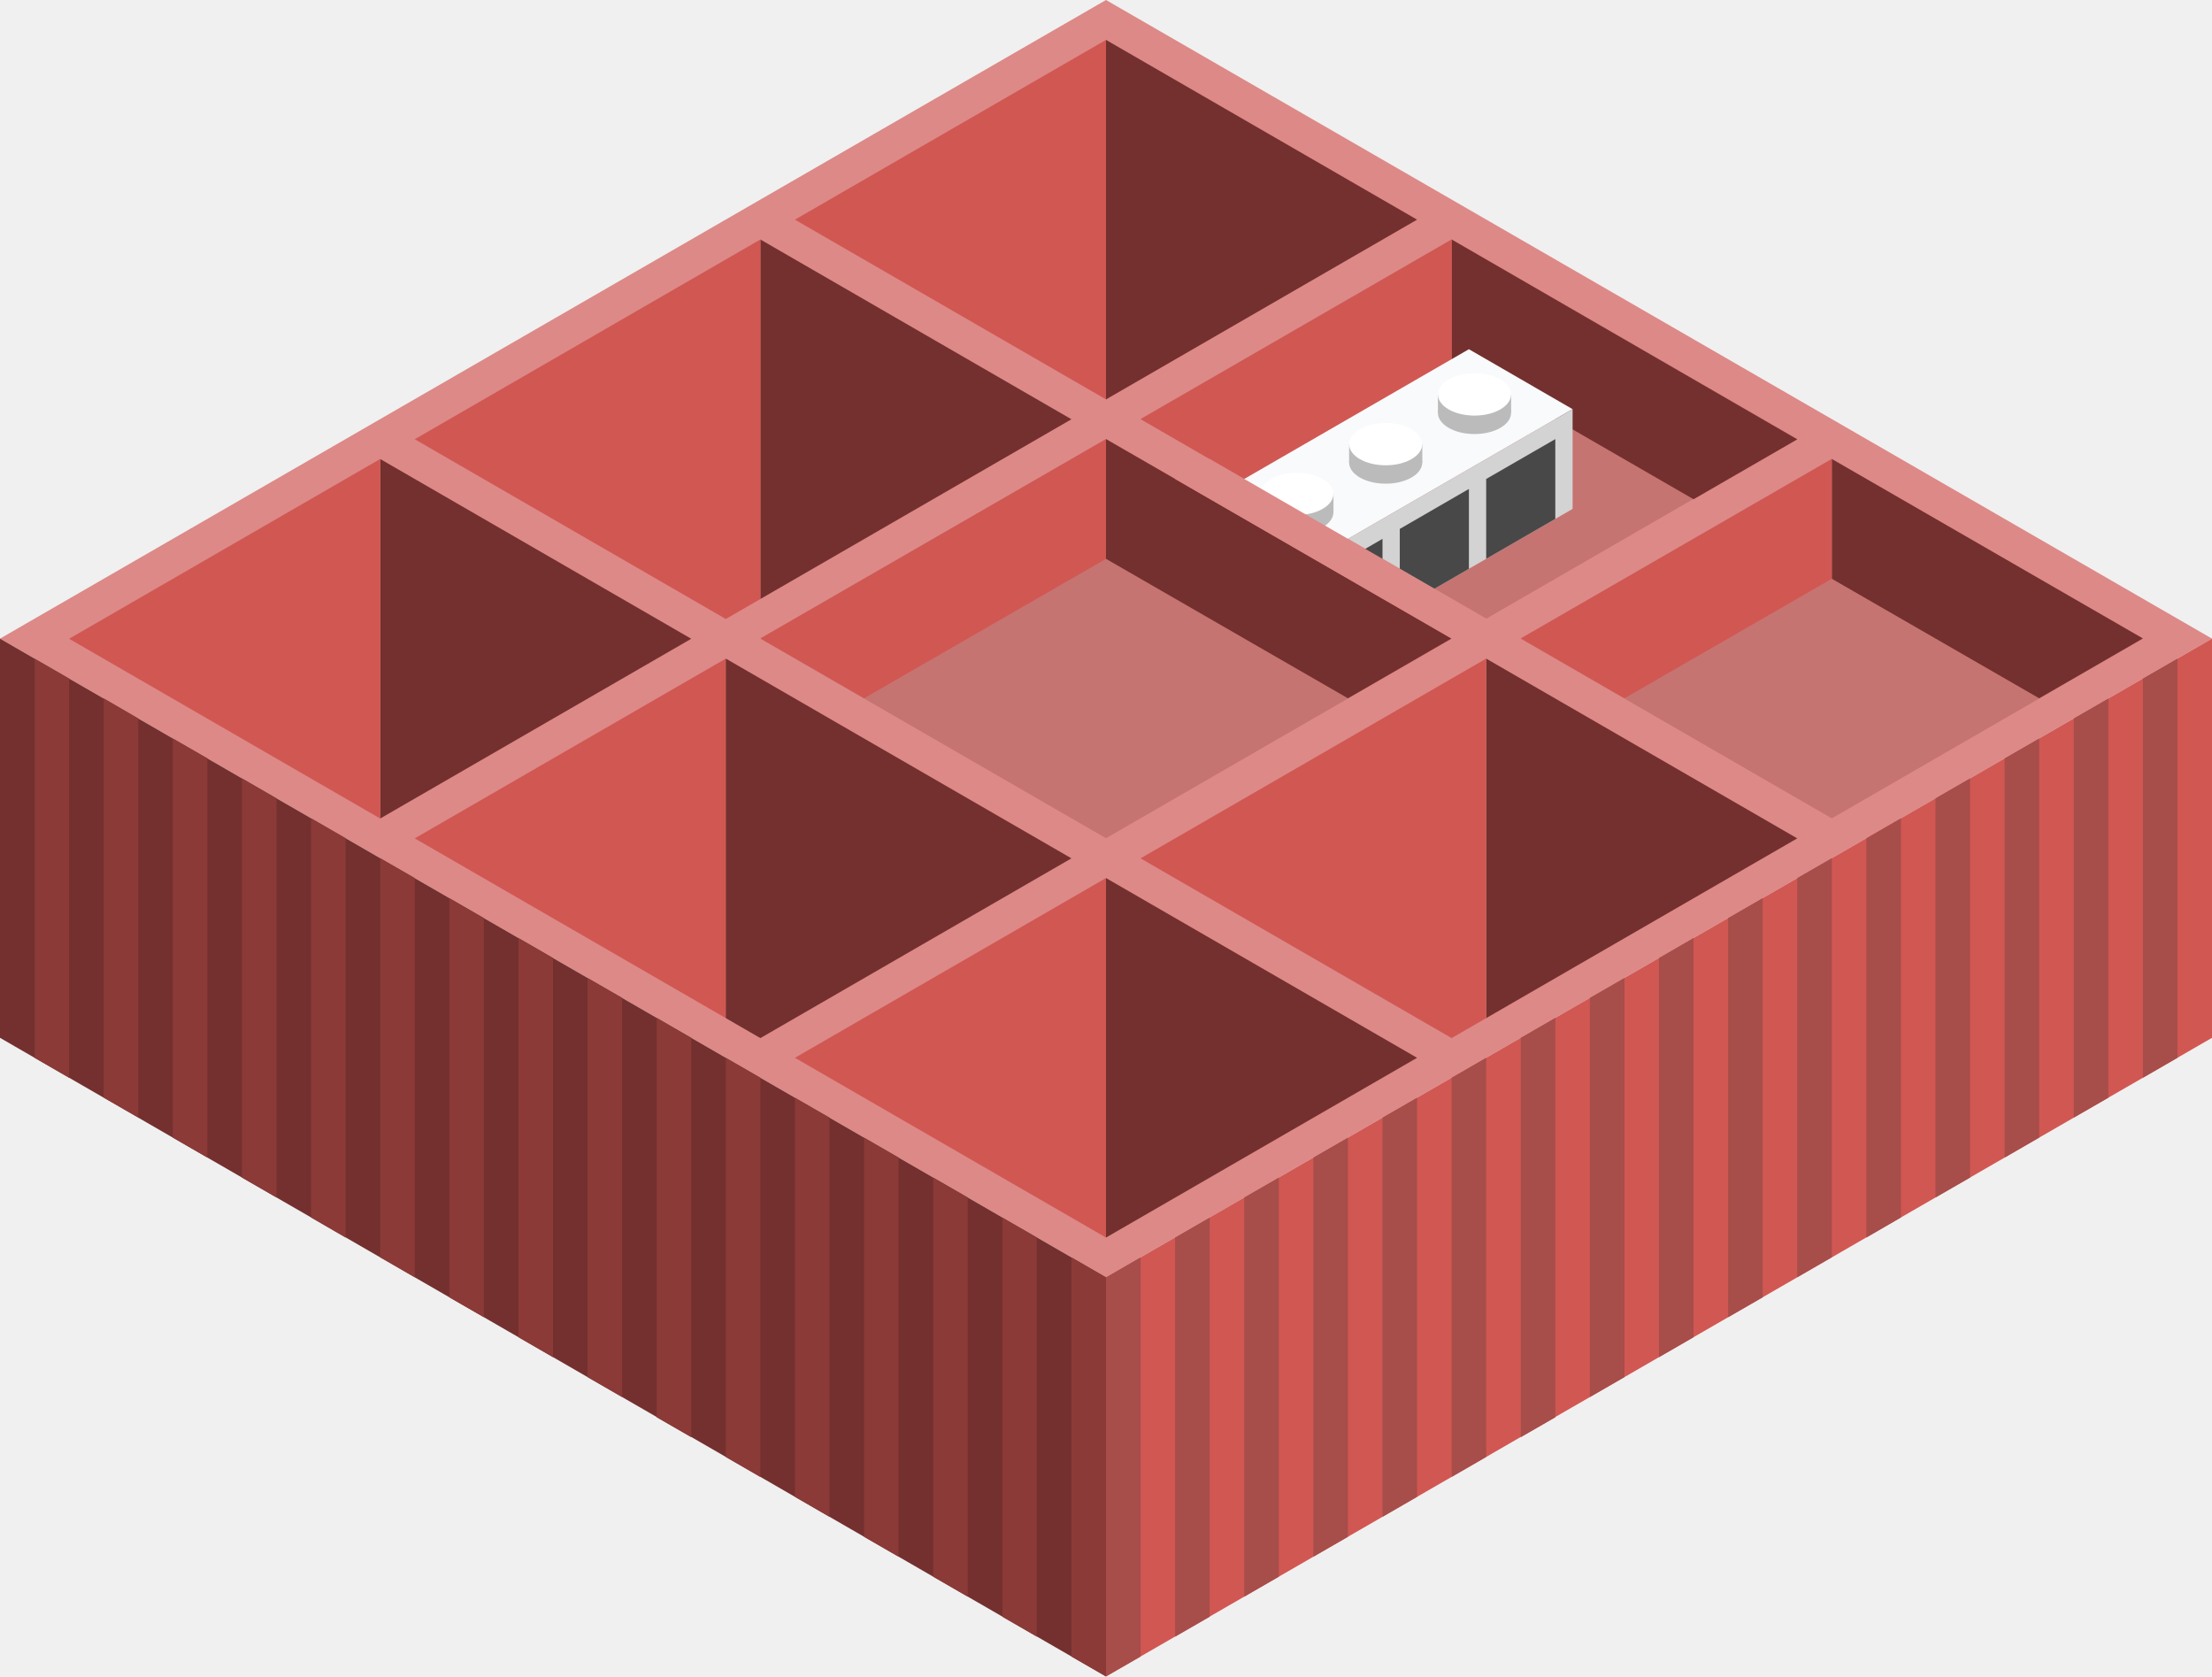
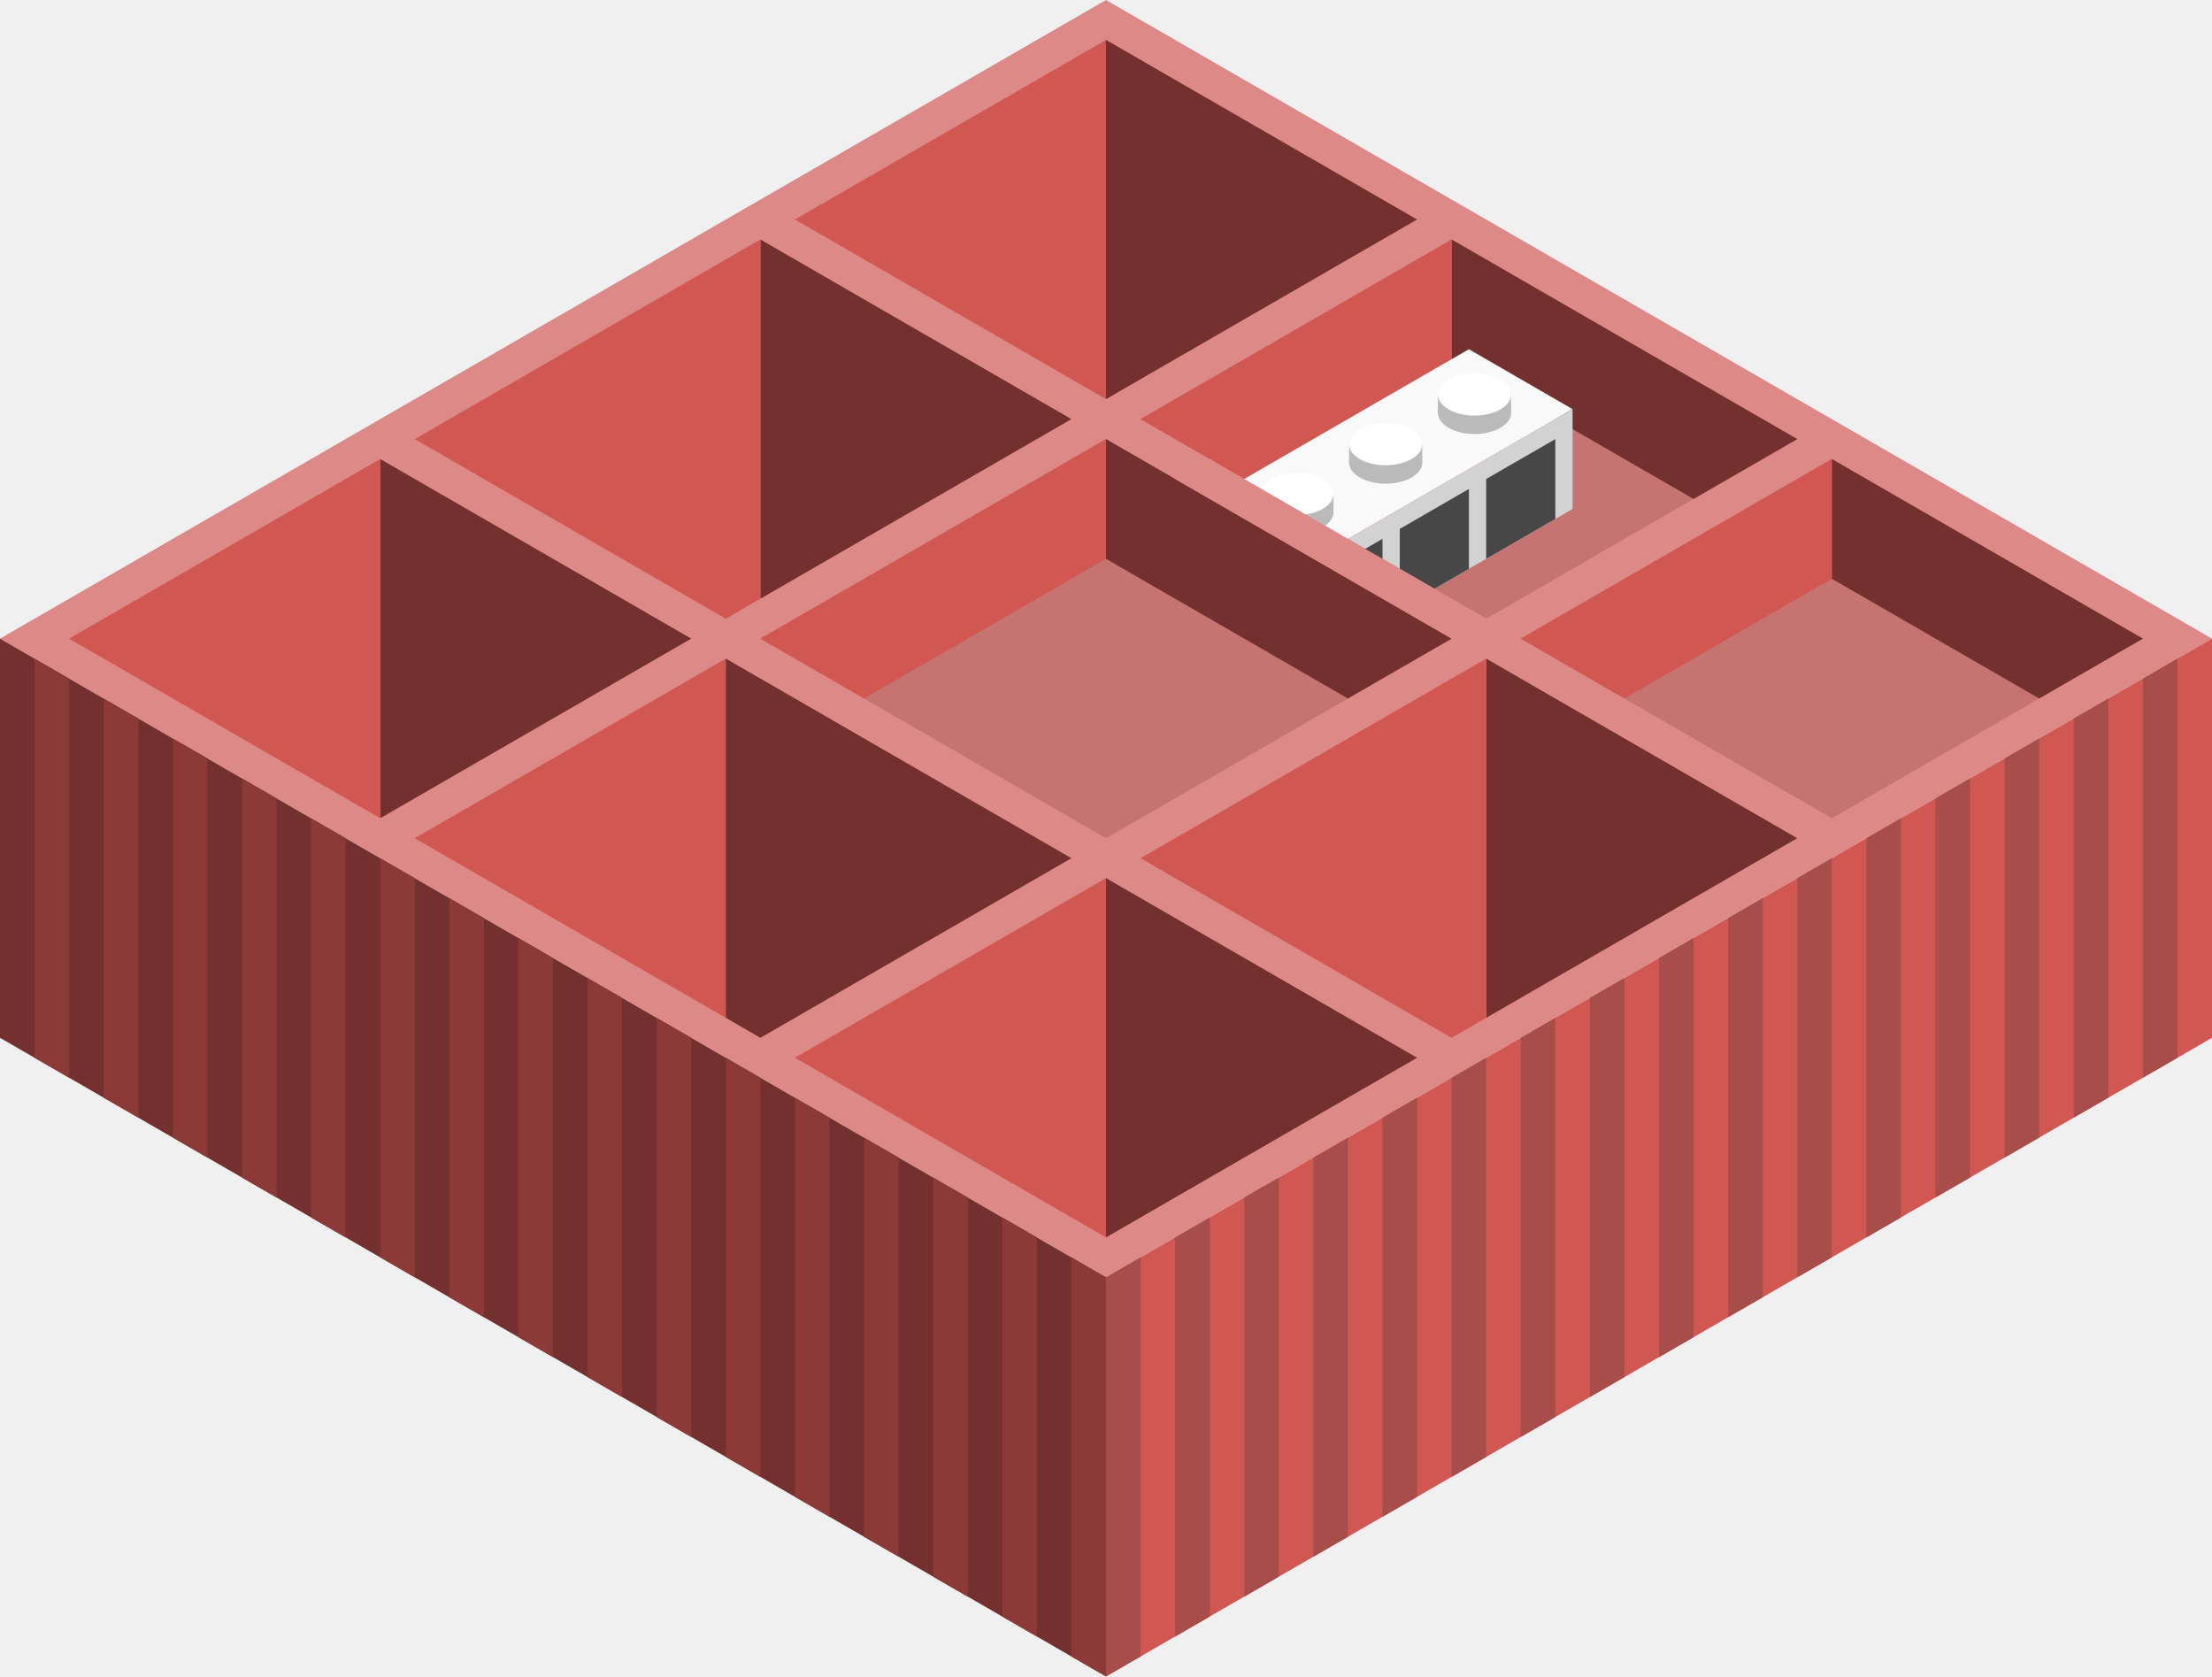
- <svg xmlns="http://www.w3.org/2000/svg" id="Layer_1" data-name="Layer 1" viewBox="0 0 170.098 128.892">
+ <svg xmlns="http://www.w3.org/2000/svg" id="Layer_1" data-name="Layer 1" viewBox="0 0 320 242.48">
  <defs>
    <style>
-       .top-prim-2 {
+       .top-prim {
        fill: #dd8987;
      }

      .top-dark {
        fill: #c67471;
      }

      .exterior-L-prim {
        fill: #73302f;
      }

      .exterior-R-prim {
        fill: #d15752;
      }

+       .cls-1 {
+         fill: #f9f9fa;
+       }
+ 
      .cls-2 {
-         fill: #f8fafb;
+         fill: #d2d2d2;
      }

      .cls-3 {
-         fill: #d3d3d3;
+         fill: #474747;
      }

      .cls-4 {
-         fill: #484848;
+         fill: #bababa;
      }

      .cls-5 {
-         fill: #bbb;
-       }
- 
-       .cls-6 {
        fill: #fff;
      }

      .exterior-R-dark {
        fill: #a74d4a;
      }

-       .exterior-L-light-2 {
+       .cls-6 {
        fill: #8b3a37;
      }
    </style>
  </defs>
  <g id="Group">
-     <path id="Path" class="top-prim-2" d="M0,49.1,85.049,0l85.049,49.1L85.049,98.205Z" />
-     <path id="Path-2" class="top-dark" d="M116.942,49.1l23.92,13.82,23.92-13.82-23.92-13.82Z" />
-     <path id="Path-3" class="top-dark" d="M58.471,49.1l26.578,15.346L111.627,49.1,85.049,33.759Z" />
-     <path id="Path-4" class="top-dark" d="M87.707,32.223l26.578,15.346,23.92-13.82L111.627,18.413Z" />
-     <path id="Path-5" class="exterior-L-prim" d="M140.862,35.29v9.207l15.947,9.191,7.973-4.603Z" />
-     <path id="Path-6" class="exterior-L-prim" d="M85.049,33.759v9.207l18.605,10.722,7.973-4.603Z" />
-     <path id="Path-7" class="exterior-L-prim" d="M111.627,18.413v9.228L130.231,38.384l7.973-4.603Z" />
-     <path id="Path-8" class="exterior-L-prim" d="M85.049,98.205v30.687L0,79.792V49.1Z" />
-     <path id="Path-9" class="exterior-R-prim" d="M170.098,49.1v30.692l-85.049,49.1V98.205Z" />
-     <path id="Path-10" class="exterior-R-prim" d="M140.862,35.29v9.207l-15.947,9.191-7.973-4.603Z" />
-     <path id="Path-11" class="exterior-R-prim" d="M85.049,33.759v9.207L66.444,53.687l-7.973-4.603Z" />
-     <path id="Path-12" class="exterior-R-prim" d="M111.627,18.413v9.228L95.68,36.826l-7.973-4.603Z" />
-     <path id="Path-13" class="exterior-L-prim" d="M85.049,67.507V95.148l23.92-13.82Z" />
-     <path id="Path-14" class="exterior-L-prim" d="M29.235,35.29V62.931l23.92-13.82Z" />
-     <path id="Path-15" class="exterior-L-prim" d="M85.049,3.067V30.708l23.92-13.82Z" />
-     <path id="Path-16" class="exterior-L-prim" d="M114.284,50.636V78.277l23.92-13.82Z" />
-     <path id="Path-17" class="exterior-L-prim" d="M58.471,18.413V46.054l23.92-13.82Z" />
-     <path id="Path-18" class="exterior-R-prim" d="M55.813,50.636V78.277l-23.92-13.82Z" />
-     <path id="Path-19" class="exterior-R-prim" d="M85.049,67.507V95.148l-23.92-13.82Z" />
-     <path id="Path-20" class="exterior-R-prim" d="M29.235,35.29V62.931L5.316,49.11Z" />
-     <path id="Path-21" class="exterior-R-prim" d="M85.049,3.067V30.708l-23.92-13.82Z" />
-     <path id="Path-22" class="exterior-R-prim" d="M114.284,50.636V78.277l-2.658,1.536-23.92-13.82Z" />
-     <path id="Path-23" class="exterior-R-prim" d="M58.471,18.413V46.054L55.813,47.59l-23.92-13.82Z" />
-     <path id="Path-24" class="exterior-L-prim" d="M55.813,50.636V78.277l2.658,1.536,23.92-13.82Z" />
-     <g id="Group-2">
-       <path id="Path-25" class="cls-2" d="M94.351,37.592l7.973,4.603,18.604-10.738-7.973-4.609Z" />
-       <path id="Path-26" class="cls-3" d="M120.929,31.457v7.67l-10.631,6.139-6.644-3.838Z" />
-       <path id="Path-27" class="cls-4" d="M103.653,42.966l2.658-1.536v3.067Z" />
-       <path id="Path-28" class="cls-4" d="M107.64,43.731V40.664l5.316-3.072V43.731l-2.658,1.536Z" />
-       <path id="Path-29" class="cls-4" d="M114.284,36.826l5.316-3.067v6.134l-5.316,3.072Z" />
-       <g id="Group-3">
-         <ellipse id="Ellipse" class="cls-5" cx="99.725" cy="39.383" rx="2.812" ry="1.627" />
-         <rect id="Rectangle" class="cls-5" x="96.913" y="37.969" width="5.629" height="1.414" />
-         <ellipse id="Ellipse-2" class="cls-6" cx="99.725" cy="37.969" rx="2.812" ry="1.627" />
+     <path id="Path" class="top-prim" d="M0,92.37,160,0,320,92.37,160,184.75Z" />
+     <path id="Path-2" data-name="Path" class="top-dark" d="M220,92.37l45,25.98,45-25.98L265,66.39Z" />
+     <path id="Path-3" data-name="Path" class="top-dark" d="M110,92.37l50,28.87,50-28.87L160,63.51Z" />
+     <path id="Path-4" data-name="Path" class="top-dark" d="M165,60.62l50,28.87,45-25.98L210,34.64Z" />
+     <path id="Path-5" data-name="Path" class="exterior-L-prim" d="M265,66.39V83.71l30,17.32,15-8.66Z" />
+     <path id="Path-6" data-name="Path" class="exterior-L-prim" d="M160,63.51V80.83l35,20.2,15-8.66Z" />
+     <path id="Path-7" data-name="Path" class="exterior-L-prim" d="M210,34.64V51.96l35,20.21,15-8.66Z" />
+     <path id="Path-8" data-name="Path" class="exterior-L-prim" d="M160,184.75v57.73L0,150.11V92.37Z" />
+     <path id="Path-9" data-name="Path" class="exterior-R-prim" d="M320,92.37v57.74L160,242.48V184.75Z" />
+     <path id="Path-10" data-name="Path" class="exterior-R-prim" d="M265,66.39V83.71l-30,17.32-15-8.66Z" />
+     <path id="Path-11" data-name="Path" class="exterior-R-prim" d="M160,63.51V80.83l-35,20.2-15-8.66Z" />
+     <path id="Path-12" data-name="Path" class="exterior-R-prim" d="M210,34.64V51.96L180,69.28l-15-8.66Z" />
+     <path id="Path-13" data-name="Path" class="exterior-L-prim" d="M160,127.01v51.97l45-25.99Z" />
+     <path id="Path-14" data-name="Path" class="exterior-L-prim" d="M55,66.39v51.96l45-25.98Z" />
+     <path id="Path-15" data-name="Path" class="exterior-L-prim" d="M160,5.77V57.73l45-25.98Z" />
+     <path id="Path-16" data-name="Path" class="exterior-L-prim" d="M215,95.26v51.96l45-25.98Z" />
+     <path id="Path-17" data-name="Path" class="exterior-L-prim" d="M110,34.64V86.6l45-25.98Z" />
+     <path id="Path-18" data-name="Path" class="exterior-R-prim" d="M105,95.26v51.96L60,121.24Z" />
+     <path id="Path-19" data-name="Path" class="exterior-R-prim" d="M160,127.01v51.97l-45-25.99Z" />
+     <path id="Path-20" data-name="Path" class="exterior-R-prim" d="M55,66.39v51.96L10,92.37Z" />
+     <path id="Path-21" data-name="Path" class="exterior-R-prim" d="M160,5.77V57.73L115,31.75Z" />
+     <path id="Path-22" data-name="Path" class="exterior-R-prim" d="M215,95.26v51.96l-5,2.89-45-25.98Z" />
+     <path id="Path-23" data-name="Path" class="exterior-R-prim" d="M110,34.64V86.6l-5,2.89L60,63.51Z" />
+     <path id="Path-24" data-name="Path" class="exterior-L-prim" d="M105,95.26v51.96l5,2.89,45-25.98Z" />
+     <g id="Group-2" data-name="Group">
+       <path id="Path-25" data-name="Path" class="cls-1" d="M177.5,70.72l15,8.66,35-20.2-15-8.67Z" />
+       <path id="Path-26" data-name="Path" class="cls-2" d="M227.5,59.18V73.61l-20,11.55L195,77.94Z" />
+       <path id="Path-27" data-name="Path" class="cls-3" d="M195,80.83l5-2.89v5.77Z" />
+       <path id="Path-28" data-name="Path" class="cls-3" d="M202.5,82.27V76.5l10-5.78V82.27l-5,2.89Z" />
+       <path id="Path-29" data-name="Path" class="cls-3" d="M215,69.28l10-5.77V75.05l-10,5.78Z" />
+       <g id="Group-3" data-name="Group">
+         <ellipse id="Ellipse" class="cls-4" cx="187.613" cy="74.094" rx="5.295" ry="3.057" />
+         <rect id="Rectangle" class="cls-4" x="182.318" y="71.428" width="10.589" height="2.665" />
+         <ellipse id="Ellipse-2" data-name="Ellipse" class="cls-5" cx="187.613" cy="71.428" rx="5.295" ry="3.057" />
      </g>
-       <g id="Group-4">
-         <ellipse id="Ellipse-3" class="cls-5" cx="106.556" cy="35.561" rx="2.812" ry="1.627" />
-         <rect id="Rectangle-2" class="cls-5" x="103.744" y="34.147" width="5.629" height="1.414" />
-         <ellipse id="Ellipse-4" class="cls-6" cx="106.556" cy="34.147" rx="2.812" ry="1.627" />
+       <g id="Group-4" data-name="Group">
+         <ellipse id="Ellipse-3" data-name="Ellipse" class="cls-4" cx="200.461" cy="66.905" rx="5.295" ry="3.057" />
+         <rect id="Rectangle-2" data-name="Rectangle" class="cls-4" x="195.167" y="64.24" width="10.589" height="2.665" />
+         <ellipse id="Ellipse-4" data-name="Ellipse" class="cls-5" cx="200.461" cy="64.24" rx="5.295" ry="3.057" />
      </g>
-       <g id="Group-5">
-         <ellipse id="Ellipse-5" class="cls-5" cx="113.386" cy="31.744" rx="2.812" ry="1.627" />
-         <rect id="Rectangle-3" class="cls-5" x="110.574" y="30.325" width="5.629" height="1.414" />
-         <ellipse id="Ellipse-6" class="cls-6" cx="113.386" cy="30.325" rx="2.812" ry="1.627" />
+       <g id="Group-5" data-name="Group">
+         <ellipse id="Ellipse-5" data-name="Ellipse" class="cls-4" cx="213.31" cy="59.716" rx="5.295" ry="3.057" />
+         <rect id="Rectangle-3" data-name="Rectangle" class="cls-4" x="208.015" y="57.051" width="10.589" height="2.665" />
+         <ellipse id="Ellipse-6" data-name="Ellipse" class="cls-5" cx="213.31" cy="57.051" rx="5.295" ry="3.057" />
      </g>
    </g>
-     <path id="Path-30" class="top-prim-2" d="M90.364,36.826,93.022,35.29l22.591,13.044-2.658,1.536Z" />
-     <path id="Path-31" class="exterior-R-dark" d="M85.049,98.205l2.658-1.536v30.692l-2.658,1.531Z" />
-     <path id="Path-32" class="exterior-L-light-2" d="M85.049,98.205l-2.658-1.536v30.692l2.658,1.531Z" />
-     <path id="Path-33" class="exterior-L-light-2" d="M74.418,92.065,71.76,90.534v30.687l2.658,1.536Z" />
-     <path id="Path-34" class="exterior-L-light-2" d="M63.787,85.926,61.129,84.395v30.687l2.658,1.536Z" />
-     <path id="Path-35" class="exterior-L-light-2" d="M53.156,79.792l-2.658-1.536v30.713L53.156,110.5Z" />
-     <path id="Path-36" class="exterior-L-light-2" d="M26.578,64.446,23.92,62.91v30.692l2.658,1.547Z" />
-     <path id="Path-37" class="exterior-L-light-2" d="M42.524,73.652l-2.658-1.536v30.692l2.658,1.536Z" />
-     <path id="Path-38" class="exterior-L-light-2" d="M15.947,58.306l-2.658-1.531V87.462l2.658,1.536Z" />
-     <path id="Path-39" class="exterior-R-dark" d="M95.68,92.065l2.658-1.531v30.687L95.68,122.757Z" />
-     <path id="Path-40" class="exterior-R-dark" d="M106.311,85.926l2.658-1.531v30.687l-2.658,1.536Z" />
-     <path id="Path-41" class="exterior-R-dark" d="M116.942,79.792,119.6,78.256v30.713L116.942,110.5Z" />
-     <path id="Path-42" class="exterior-R-dark" d="M127.573,73.652l2.658-1.536v30.692l-2.658,1.536Z" />
-     <path id="Path-43" class="exterior-R-dark" d="M138.204,67.507l2.658-1.531V96.663L138.204,98.2Z" />
-     <path id="Path-44" class="exterior-R-dark" d="M148.835,61.379l2.658-1.536v30.692l-2.658,1.531Z" />
-     <path id="Path-45" class="exterior-R-dark" d="M159.467,55.239l2.658-1.536V84.395l-2.658,1.531Z" />
-     <path id="Path-46" class="exterior-R-dark" d="M90.364,95.148l2.658-1.536v30.687l-2.658,1.536Z" />
-     <path id="Path-47" class="exterior-L-light-2" d="M79.733,95.148l-2.658-1.536v30.687l2.658,1.536Z" />
-     <path id="Path-48" class="exterior-L-light-2" d="M69.102,88.998l-2.658-1.536v30.692l2.658,1.531Z" />
-     <path id="Path-49" class="exterior-L-light-2" d="M58.471,82.859,55.813,81.328V112.02l2.658,1.536Z" />
-     <path id="Path-50" class="exterior-L-light-2" d="M31.893,67.507l-2.658-1.531V96.663L31.893,98.2Z" />
-     <path id="Path-51" class="exterior-L-light-2" d="M47.84,76.719l-2.658-1.531v30.687l2.658,1.536Z" />
-     <path id="Path-52" class="exterior-L-light-2" d="M21.262,61.379l-2.658-1.536v30.692l2.658,1.531Z" />
-     <path id="Path-53" class="exterior-L-light-2" d="M37.209,70.585,34.551,69.049V99.741l2.658,1.531Z" />
-     <path id="Path-54" class="exterior-L-light-2" d="M10.631,55.239,7.973,53.687v30.692L10.631,85.91Z" />
-     <path id="Path-55" class="exterior-L-light-2" d="M5.316,52.172,2.658,50.636V81.328l2.658,1.536Z" />
-     <path id="Path-56" class="exterior-R-dark" d="M100.996,88.998l2.658-1.536v30.692l-2.658,1.531Z" />
-     <path id="Path-57" class="exterior-R-dark" d="M111.627,82.859l2.658-1.536v30.692l-2.658,1.536Z" />
-     <path id="Path-58" class="exterior-R-dark" d="M122.258,76.719l2.658-1.531v30.687l-2.658,1.536Z" />
-     <path id="Path-59" class="exterior-R-dark" d="M132.889,70.585l2.658-1.536V99.741l-2.658,1.531Z" />
-     <path id="Path-60" class="exterior-R-dark" d="M143.52,64.446l2.658-1.536v30.692L143.52,95.148Z" />
-     <path id="Path-61" class="exterior-R-dark" d="M154.151,58.306l2.658-1.531V87.462l-2.658,1.536Z" />
-     <path id="Path-62" class="exterior-R-dark" d="M164.782,52.172,167.44,50.636V81.328l-2.658,1.536Z" />
+     <path id="Path-30" data-name="Path" class="top-prim" d="M170,69.28l5-2.89,42.5,24.54-5,2.89Z" />
+     <path id="Path-31" data-name="Path" class="exterior-R-dark" d="M160,184.75l5-2.89V239.6l-5,2.88Z" />
+     <path id="Path-32" data-name="Path" class="cls-6" d="M160,184.75l-5-2.89V239.6l5,2.88Z" />
+     <path id="Path-33" data-name="Path" class="cls-6" d="M140,173.2l-5-2.88v57.73l5,2.89Z" />
+     <path id="Path-34" data-name="Path" class="cls-6" d="M120,161.65l-5-2.88V216.5l5,2.89Z" />
+     <path id="Path-35" data-name="Path" class="cls-6" d="M100,150.11l-5-2.89v57.74l5,2.88Z" />
+     <path id="Path-36" data-name="Path" class="cls-6" d="M50,121.24l-5-2.89v57.74l5,2.89Z" />
+     <path id="Path-37" data-name="Path" class="cls-6" d="M80,138.56l-5-2.89v57.74l5,2.89Z" />
+     <path id="Path-38" data-name="Path" class="cls-6" d="M30,109.69l-5-2.88v57.73l5,2.89Z" />
+     <path id="Path-39" data-name="Path" class="exterior-R-dark" d="M180,173.2l5-2.88v57.73l-5,2.89Z" />
+     <path id="Path-40" data-name="Path" class="exterior-R-dark" d="M200,161.65l5-2.88V216.5l-5,2.89Z" />
+     <path id="Path-41" data-name="Path" class="exterior-R-dark" d="M220,150.11l5-2.89v57.74l-5,2.88Z" />
+     <path id="Path-42" data-name="Path" class="exterior-R-dark" d="M240,138.56l5-2.89v57.74l-5,2.89Z" />
+     <path id="Path-43" data-name="Path" class="exterior-R-dark" d="M260,127.01l5-2.88v57.73l-5,2.89Z" />
+     <path id="Path-44" data-name="Path" class="exterior-R-dark" d="M280,115.47l5-2.89v57.74l-5,2.88Z" />
+     <path id="Path-45" data-name="Path" class="exterior-R-dark" d="M300,103.92l5-2.89v57.74l-5,2.88Z" />
+     <path id="Path-46" data-name="Path" class="exterior-R-dark" d="M170,178.98l5-2.89v57.73l-5,2.89Z" />
+     <path id="Path-47" data-name="Path" class="cls-6" d="M150,178.98l-5-2.89v57.73l5,2.89Z" />
+     <path id="Path-48" data-name="Path" class="cls-6" d="M130,167.43l-5-2.89v57.74l5,2.88Z" />
+     <path id="Path-49" data-name="Path" class="cls-6" d="M110,155.88l-5-2.89v57.74l5,2.89Z" />
+     <path id="Path-50" data-name="Path" class="cls-6" d="M60,127.01l-5-2.88v57.73l5,2.89Z" />
+     <path id="Path-51" data-name="Path" class="cls-6" d="M90,144.33l-5-2.88v57.73l5,2.89Z" />
+     <path id="Path-52" data-name="Path" class="cls-6" d="M40,115.47l-5-2.89v57.74l5,2.88Z" />
+     <path id="Path-53" data-name="Path" class="cls-6" d="M70,132.79l-5-2.89v57.74l5,2.88Z" />
+     <path id="Path-54" data-name="Path" class="cls-6" d="M20,103.92l-5-2.89v57.74l5,2.88Z" />
+     <path id="Path-55" data-name="Path" class="cls-6" d="M10,98.15,5,95.26v57.73l5,2.89Z" />
+     <path id="Path-56" data-name="Path" class="exterior-R-dark" d="M190,167.43l5-2.89v57.74l-5,2.88Z" />
+     <path id="Path-57" data-name="Path" class="exterior-R-dark" d="M210,155.88l5-2.89v57.74l-5,2.89Z" />
+     <path id="Path-58" data-name="Path" class="exterior-R-dark" d="M230,144.33l5-2.88v57.73l-5,2.89Z" />
+     <path id="Path-59" data-name="Path" class="exterior-R-dark" d="M250,132.79l5-2.89v57.74l-5,2.88Z" />
+     <path id="Path-60" data-name="Path" class="exterior-R-dark" d="M270,121.24l5-2.89v57.74l-5,2.89Z" />
+     <path id="Path-61" data-name="Path" class="exterior-R-dark" d="M290,109.69l5-2.88v57.73l-5,2.89Z" />
+     <path id="Path-62" data-name="Path" class="exterior-R-dark" d="M310,98.15l5-2.89v57.73l-5,2.89Z" />
  </g>
</svg>
